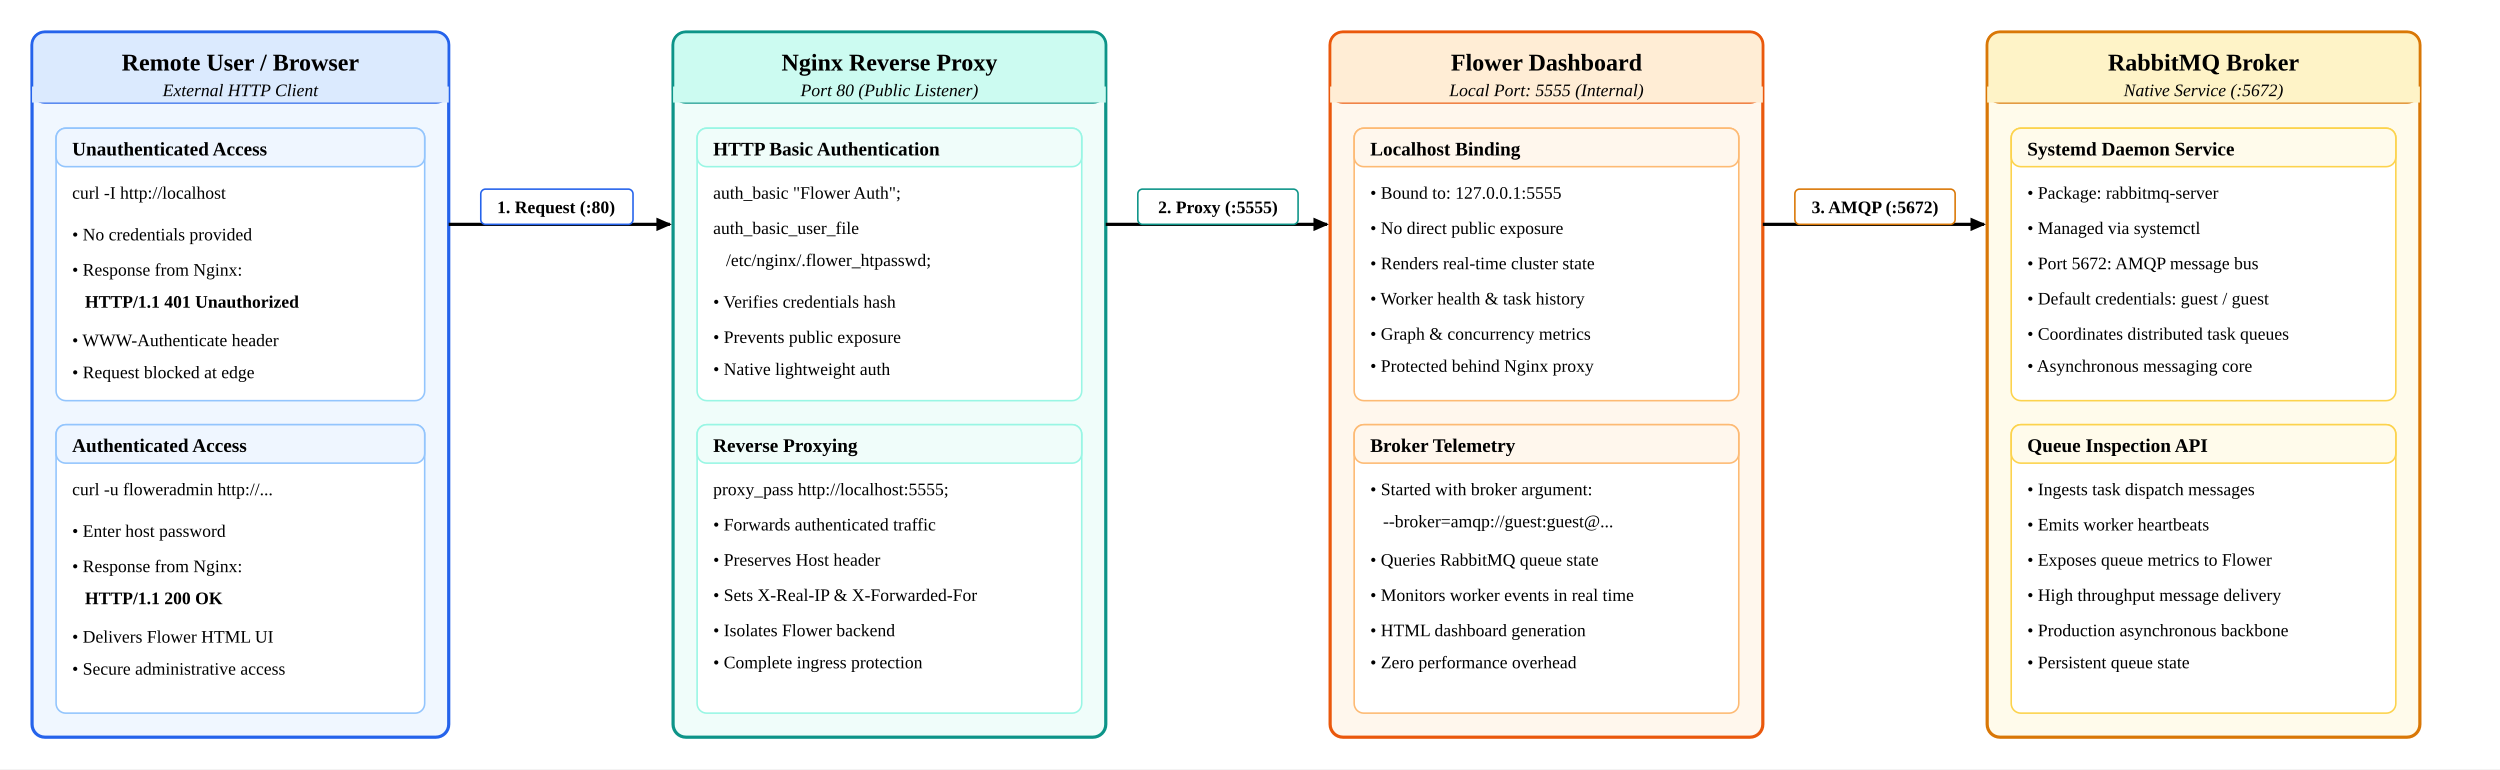
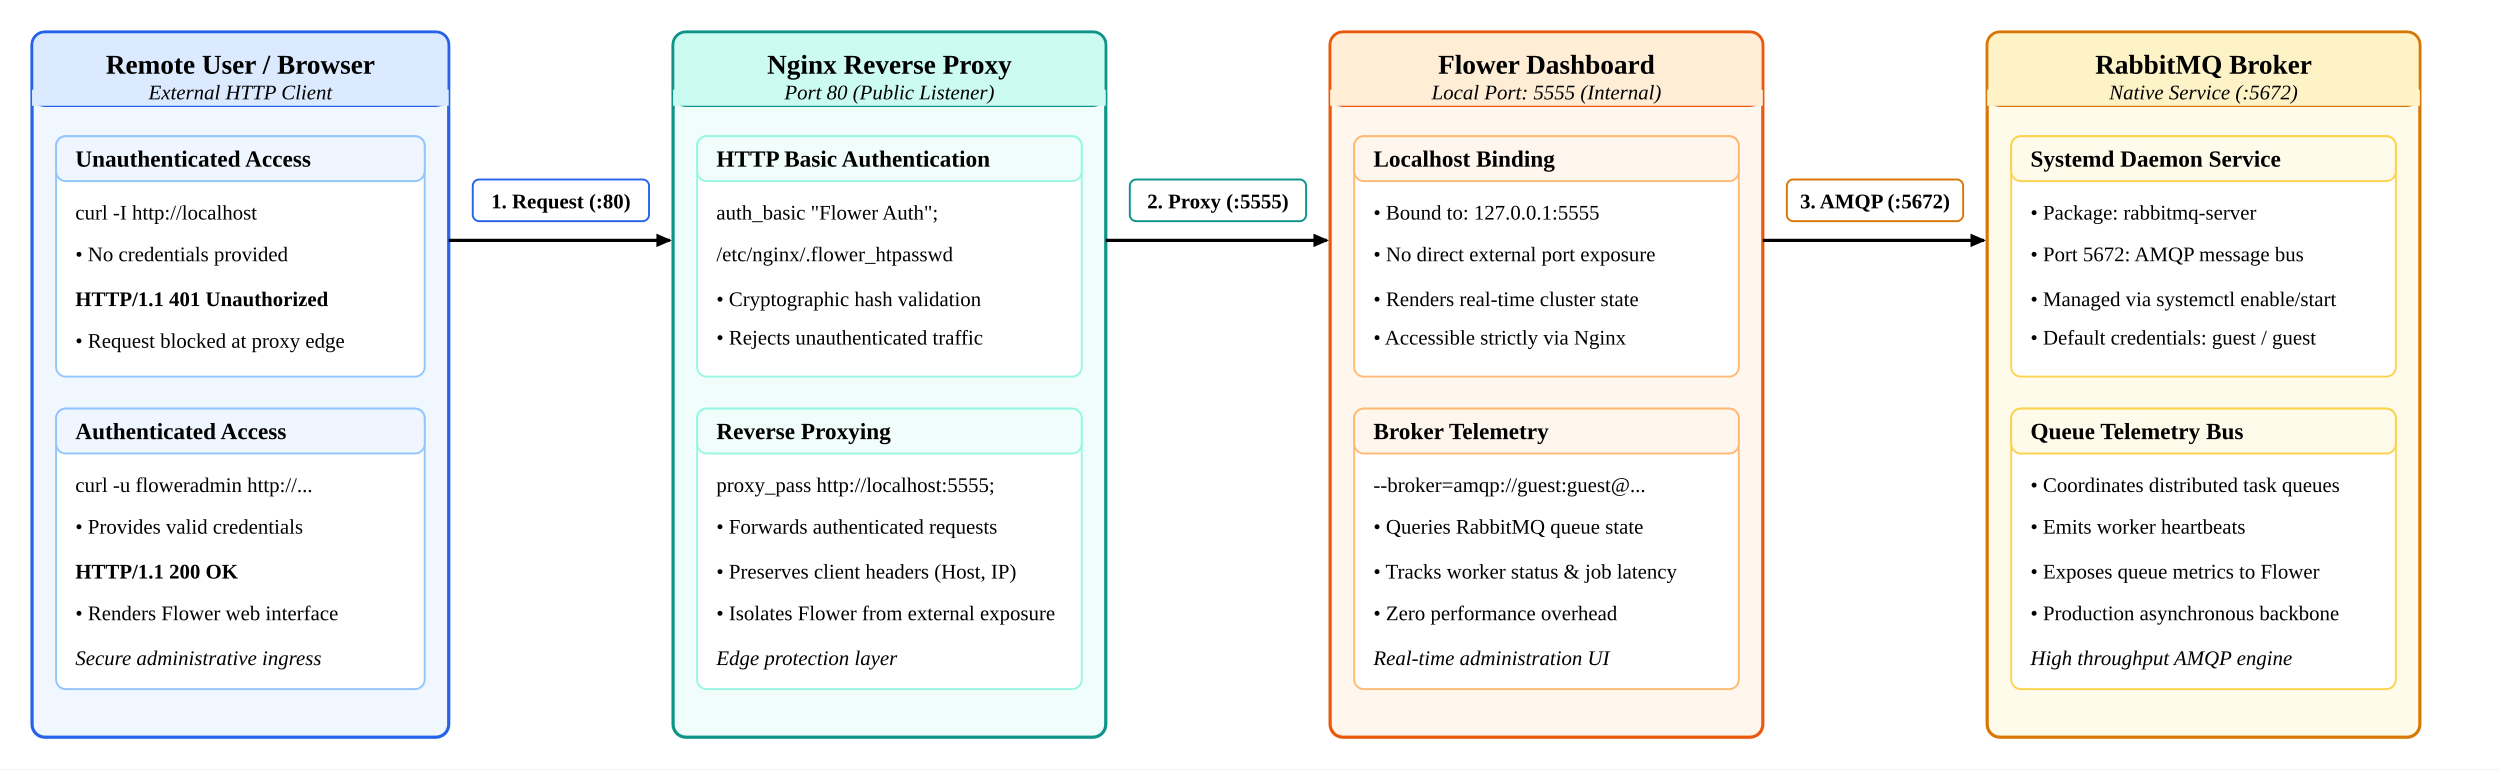
<svg xmlns="http://www.w3.org/2000/svg" viewBox="0 0 1560 480" width="1560" height="480">
  <defs>
    <style>
      text {
        font-family: "Times New Roman", Times, "Liberation Serif", serif;
        fill: #000000;
      }
      .title-text {
-         font-size: 15px;
+         font-size: 17px;
        font-weight: bold;
        fill: #000000;
      }
      .subtitle-text {
-         font-size: 11px;
+         font-size: 13px;
        font-style: italic;
        fill: #000000;
      }
      .section-heading {
-         font-size: 12px;
+         font-size: 14.5px;
        font-weight: bold;
        fill: #000000;
      }
      .code-font {
        font-family: "Times New Roman", Times, "Liberation Serif", serif;
-         font-size: 11px;
+         font-size: 13px;
        fill: #000000;
      }
      .body-text {
-         font-size: 11px;
+         font-size: 13px;
        fill: #000000;
      }
      .arrow-label {
-         font-size: 11px;
+         font-size: 13px;
        font-weight: bold;
        fill: #000000;
      }
      .arrow-sub {
-         font-size: 10px;
+         font-size: 12px;
        font-style: italic;
        fill: #000000;
      }
      .flow-step-title {
-         font-size: 12px;
+         font-size: 13.5px;
        font-weight: bold;
        fill: #000000;
      }
      .flow-step-sub {
-         font-size: 11px;
+         font-size: 12px;
        font-style: italic;
        fill: #000000;
      }
    </style>
    <marker id="arr-black" viewBox="0 0 10 10" refX="7" refY="5" markerWidth="6" markerHeight="6" orient="auto-start-reverse">
      <path d="M 0 1.5 L 8 5 L 0 8.5 z" fill="#000000" />
    </marker>
  </defs>
  <rect width="100%" height="100%" fill="#ffffff" />
  <g transform="translate(20, 20)">
    <rect width="260" height="440" rx="8" fill="#f0f7ff" stroke="#2563eb" stroke-width="2" />
-     <rect width="260" height="44" rx="8" fill="#dbeafe" stroke="#2563eb" stroke-width="1.5" />
-     <rect y="34" width="260" height="10" fill="#dbeafe" />
-     <text x="130" y="24" text-anchor="middle" class="title-text">Remote User / Browser</text>
-     <text x="130" y="40" text-anchor="middle" class="subtitle-text">External HTTP Client</text>
-     <g transform="translate(15, 60)">
-       <rect width="230" height="170" rx="6" fill="#ffffff" stroke="#93c5fd" stroke-width="1" />
-       <rect width="230" height="24" rx="6" fill="#eff6ff" stroke="#93c5fd" stroke-width="1" />
-       <text x="10" y="17" class="section-heading">Unauthenticated Access</text>
-       <text x="10" y="44" class="code-font">curl -I http://localhost</text>
-       <text x="10" y="70" class="body-text">• No credentials provided</text>
-       <text x="10" y="92" class="body-text">• Response from Nginx:</text>
-       <text x="18" y="112" class="code-font" font-weight="bold">HTTP/1.1 401 Unauthorized</text>
-       <text x="10" y="136" class="body-text">• WWW-Authenticate header</text>
-       <text x="10" y="156" class="body-text">• Request blocked at edge</text>
+     <rect width="260" height="46" rx="8" fill="#dbeafe" stroke="#2563eb" stroke-width="1.5" />
+     <rect y="36" width="260" height="10" fill="#dbeafe" />
+     <text x="130" y="26" text-anchor="middle" class="title-text">Remote User / Browser</text>
+     <text x="130" y="42" text-anchor="middle" class="subtitle-text">External HTTP Client</text>
+     <g transform="translate(15, 65)">
+       <rect width="230" height="150" rx="6" fill="#ffffff" stroke="#93c5fd" stroke-width="1.2" />
+       <rect width="230" height="28" rx="6" fill="#eff6ff" stroke="#93c5fd" stroke-width="1.2" />
+       <text x="12" y="19" class="section-heading">Unauthenticated Access</text>
+       <text x="12" y="52" class="code-font">curl -I http://localhost</text>
+       <text x="12" y="78" class="body-text">• No credentials provided</text>
+       <text x="12" y="106" class="code-font" font-weight="bold">HTTP/1.1 401 Unauthorized</text>
+       <text x="12" y="132" class="body-text">• Request blocked at proxy edge</text>
    </g>
-     <g transform="translate(15, 245)">
-       <rect width="230" height="180" rx="6" fill="#ffffff" stroke="#93c5fd" stroke-width="1" />
-       <rect width="230" height="24" rx="6" fill="#eff6ff" stroke="#93c5fd" stroke-width="1" />
-       <text x="10" y="17" class="section-heading">Authenticated Access</text>
-       <text x="10" y="44" class="code-font">curl -u floweradmin http://...</text>
-       <text x="10" y="70" class="body-text">• Enter host password</text>
-       <text x="10" y="92" class="body-text">• Response from Nginx:</text>
-       <text x="18" y="112" class="code-font" font-weight="bold">HTTP/1.1 200 OK</text>
-       <text x="10" y="136" class="body-text">• Delivers Flower HTML UI</text>
-       <text x="10" y="156" class="body-text">• Secure administrative access</text>
+     <g transform="translate(15, 235)">
+       <rect width="230" height="175" rx="6" fill="#ffffff" stroke="#93c5fd" stroke-width="1.2" />
+       <rect width="230" height="28" rx="6" fill="#eff6ff" stroke="#93c5fd" stroke-width="1.2" />
+       <text x="12" y="19" class="section-heading">Authenticated Access</text>
+       <text x="12" y="52" class="code-font">curl -u floweradmin http://...</text>
+       <text x="12" y="78" class="body-text">• Provides valid credentials</text>
+       <text x="12" y="106" class="code-font" font-weight="bold">HTTP/1.1 200 OK</text>
+       <text x="12" y="132" class="body-text">• Renders Flower web interface</text>
+       <text x="12" y="160" class="subtitle-text">Secure administrative ingress</text>
    </g>
  </g>
  <g transform="translate(420, 20)">
    <rect width="270" height="440" rx="8" fill="#f0fdfa" stroke="#0d9488" stroke-width="2" />
-     <rect width="270" height="44" rx="8" fill="#ccfbf1" stroke="#0d9488" stroke-width="1.5" />
-     <rect y="34" width="270" height="10" fill="#ccfbf1" />
-     <text x="135" y="24" text-anchor="middle" class="title-text">Nginx Reverse Proxy</text>
-     <text x="135" y="40" text-anchor="middle" class="subtitle-text">Port 80 (Public Listener)</text>
-     <g transform="translate(15, 60)">
-       <rect width="240" height="170" rx="6" fill="#ffffff" stroke="#99f6e4" stroke-width="1" />
-       <rect width="240" height="24" rx="6" fill="#f0fdfa" stroke="#99f6e4" stroke-width="1" />
-       <text x="10" y="17" class="section-heading">HTTP Basic Authentication</text>
-       <text x="10" y="44" class="body-text">auth_basic "Flower Auth";</text>
-       <text x="10" y="66" class="body-text">auth_basic_user_file</text>
-       <text x="18" y="86" class="code-font">/etc/nginx/.flower_htpasswd;</text>
-       <text x="10" y="112" class="body-text">• Verifies credentials hash</text>
-       <text x="10" y="134" class="body-text">• Prevents public exposure</text>
-       <text x="10" y="154" class="body-text">• Native lightweight auth</text>
+     <rect width="270" height="46" rx="8" fill="#ccfbf1" stroke="#0d9488" stroke-width="1.5" />
+     <rect y="36" width="270" height="10" fill="#ccfbf1" />
+     <text x="135" y="26" text-anchor="middle" class="title-text">Nginx Reverse Proxy</text>
+     <text x="135" y="42" text-anchor="middle" class="subtitle-text">Port 80 (Public Listener)</text>
+     <g transform="translate(15, 65)">
+       <rect width="240" height="150" rx="6" fill="#ffffff" stroke="#99f6e4" stroke-width="1.2" />
+       <rect width="240" height="28" rx="6" fill="#f0fdfa" stroke="#99f6e4" stroke-width="1.2" />
+       <text x="12" y="19" class="section-heading">HTTP Basic Authentication</text>
+       <text x="12" y="52" class="code-font">auth_basic "Flower Auth";</text>
+       <text x="12" y="78" class="code-font">/etc/nginx/.flower_htpasswd</text>
+       <text x="12" y="106" class="body-text">• Cryptographic hash validation</text>
+       <text x="12" y="130" class="body-text">• Rejects unauthenticated traffic</text>
    </g>
-     <g transform="translate(15, 245)">
-       <rect width="240" height="180" rx="6" fill="#ffffff" stroke="#99f6e4" stroke-width="1" />
-       <rect width="240" height="24" rx="6" fill="#f0fdfa" stroke="#99f6e4" stroke-width="1" />
-       <text x="10" y="17" class="section-heading">Reverse Proxying</text>
-       <text x="10" y="44" class="body-text">proxy_pass http://localhost:5555;</text>
-       <text x="10" y="66" class="body-text">• Forwards authenticated traffic</text>
-       <text x="10" y="88" class="body-text">• Preserves Host header</text>
-       <text x="10" y="110" class="body-text">• Sets X-Real-IP &amp; X-Forwarded-For</text>
-       <text x="10" y="132" class="body-text">• Isolates Flower backend</text>
-       <text x="10" y="152" class="body-text">• Complete ingress protection</text>
+     <g transform="translate(15, 235)">
+       <rect width="240" height="175" rx="6" fill="#ffffff" stroke="#99f6e4" stroke-width="1.2" />
+       <rect width="240" height="28" rx="6" fill="#f0fdfa" stroke="#99f6e4" stroke-width="1.2" />
+       <text x="12" y="19" class="section-heading">Reverse Proxying</text>
+       <text x="12" y="52" class="code-font">proxy_pass http://localhost:5555;</text>
+       <text x="12" y="78" class="body-text">• Forwards authenticated requests</text>
+       <text x="12" y="106" class="body-text">• Preserves client headers (Host, IP)</text>
+       <text x="12" y="132" class="body-text">• Isolates Flower from external exposure</text>
+       <text x="12" y="160" class="subtitle-text">Edge protection layer</text>
    </g>
  </g>
  <g transform="translate(830, 20)">
    <rect width="270" height="440" rx="8" fill="#fff7ed" stroke="#ea580c" stroke-width="2" />
-     <rect width="270" height="44" rx="8" fill="#ffedd5" stroke="#ea580c" stroke-width="1.5" />
-     <rect y="34" width="270" height="10" fill="#ffedd5" />
-     <text x="135" y="24" text-anchor="middle" class="title-text">Flower Dashboard</text>
-     <text x="135" y="40" text-anchor="middle" class="subtitle-text">Local Port: 5555 (Internal)</text>
-     <g transform="translate(15, 60)">
-       <rect width="240" height="170" rx="6" fill="#ffffff" stroke="#fdba74" stroke-width="1" />
-       <rect width="240" height="24" rx="6" fill="#fff7ed" stroke="#fdba74" stroke-width="1" />
-       <text x="10" y="17" class="section-heading">Localhost Binding</text>
-       <text x="10" y="44" class="body-text">• Bound to: 127.0.0.1:5555</text>
-       <text x="10" y="66" class="body-text">• No direct public exposure</text>
-       <text x="10" y="88" class="body-text">• Renders real-time cluster state</text>
-       <text x="10" y="110" class="body-text">• Worker health &amp; task history</text>
-       <text x="10" y="132" class="body-text">• Graph &amp; concurrency metrics</text>
-       <text x="10" y="152" class="body-text">• Protected behind Nginx proxy</text>
+     <rect width="270" height="46" rx="8" fill="#ffedd5" stroke="#ea580c" stroke-width="1.5" />
+     <rect y="36" width="270" height="10" fill="#ffedd5" />
+     <text x="135" y="26" text-anchor="middle" class="title-text">Flower Dashboard</text>
+     <text x="135" y="42" text-anchor="middle" class="subtitle-text">Local Port: 5555 (Internal)</text>
+     <g transform="translate(15, 65)">
+       <rect width="240" height="150" rx="6" fill="#ffffff" stroke="#fdba74" stroke-width="1.2" />
+       <rect width="240" height="28" rx="6" fill="#fff7ed" stroke="#fdba74" stroke-width="1.2" />
+       <text x="12" y="19" class="section-heading">Localhost Binding</text>
+       <text x="12" y="52" class="body-text">• Bound to: 127.0.0.1:5555</text>
+       <text x="12" y="78" class="body-text">• No direct external port exposure</text>
+       <text x="12" y="106" class="body-text">• Renders real-time cluster state</text>
+       <text x="12" y="130" class="body-text">• Accessible strictly via Nginx</text>
    </g>
-     <g transform="translate(15, 245)">
-       <rect width="240" height="180" rx="6" fill="#ffffff" stroke="#fdba74" stroke-width="1" />
-       <rect width="240" height="24" rx="6" fill="#fff7ed" stroke="#fdba74" stroke-width="1" />
-       <text x="10" y="17" class="section-heading">Broker Telemetry</text>
-       <text x="10" y="44" class="body-text">• Started with broker argument:</text>
-       <text x="18" y="64" class="code-font">--broker=amqp://guest:guest@...</text>
-       <text x="10" y="88" class="body-text">• Queries RabbitMQ queue state</text>
-       <text x="10" y="110" class="body-text">• Monitors worker events in real time</text>
-       <text x="10" y="132" class="body-text">• HTML dashboard generation</text>
-       <text x="10" y="152" class="body-text">• Zero performance overhead</text>
+     <g transform="translate(15, 235)">
+       <rect width="240" height="175" rx="6" fill="#ffffff" stroke="#fdba74" stroke-width="1.2" />
+       <rect width="240" height="28" rx="6" fill="#fff7ed" stroke="#fdba74" stroke-width="1.2" />
+       <text x="12" y="19" class="section-heading">Broker Telemetry</text>
+       <text x="12" y="52" class="code-font">--broker=amqp://guest:guest@...</text>
+       <text x="12" y="78" class="body-text">• Queries RabbitMQ queue state</text>
+       <text x="12" y="106" class="body-text">• Tracks worker status &amp; job latency</text>
+       <text x="12" y="132" class="body-text">• Zero performance overhead</text>
+       <text x="12" y="160" class="subtitle-text">Real-time administration UI</text>
    </g>
  </g>
  <g transform="translate(1240, 20)">
    <rect width="270" height="440" rx="8" fill="#fffbeb" stroke="#d97706" stroke-width="2" />
-     <rect width="270" height="44" rx="8" fill="#fef3c7" stroke="#d97706" stroke-width="1.5" />
-     <rect y="34" width="270" height="10" fill="#fef3c7" />
-     <text x="135" y="24" text-anchor="middle" class="title-text">RabbitMQ Broker</text>
-     <text x="135" y="40" text-anchor="middle" class="subtitle-text">Native Service (:5672)</text>
-     <g transform="translate(15, 60)">
-       <rect width="240" height="170" rx="6" fill="#ffffff" stroke="#fcd34d" stroke-width="1" />
-       <rect width="240" height="24" rx="6" fill="#fffbeb" stroke="#fcd34d" stroke-width="1" />
-       <text x="10" y="17" class="section-heading">Systemd Daemon Service</text>
-       <text x="10" y="44" class="body-text">• Package: rabbitmq-server</text>
-       <text x="10" y="66" class="body-text">• Managed via systemctl</text>
-       <text x="10" y="88" class="body-text">• Port 5672: AMQP message bus</text>
-       <text x="10" y="110" class="body-text">• Default credentials: guest / guest</text>
-       <text x="10" y="132" class="body-text">• Coordinates distributed task queues</text>
-       <text x="10" y="152" class="body-text">• Asynchronous messaging core</text>
+     <rect width="270" height="46" rx="8" fill="#fef3c7" stroke="#d97706" stroke-width="1.5" />
+     <rect y="36" width="270" height="10" fill="#fef3c7" />
+     <text x="135" y="26" text-anchor="middle" class="title-text">RabbitMQ Broker</text>
+     <text x="135" y="42" text-anchor="middle" class="subtitle-text">Native Service (:5672)</text>
+     <g transform="translate(15, 65)">
+       <rect width="240" height="150" rx="6" fill="#ffffff" stroke="#fcd34d" stroke-width="1.2" />
+       <rect width="240" height="28" rx="6" fill="#fffbeb" stroke="#fcd34d" stroke-width="1.2" />
+       <text x="12" y="19" class="section-heading">Systemd Daemon Service</text>
+       <text x="12" y="52" class="body-text">• Package: rabbitmq-server</text>
+       <text x="12" y="78" class="body-text">• Port 5672: AMQP message bus</text>
+       <text x="12" y="106" class="body-text">• Managed via systemctl enable/start</text>
+       <text x="12" y="130" class="body-text">• Default credentials: guest / guest</text>
    </g>
-     <g transform="translate(15, 245)">
-       <rect width="240" height="180" rx="6" fill="#ffffff" stroke="#fcd34d" stroke-width="1" />
-       <rect width="240" height="24" rx="6" fill="#fffbeb" stroke="#fcd34d" stroke-width="1" />
-       <text x="10" y="17" class="section-heading">Queue Inspection API</text>
-       <text x="10" y="44" class="body-text">• Ingests task dispatch messages</text>
-       <text x="10" y="66" class="body-text">• Emits worker heartbeats</text>
-       <text x="10" y="88" class="body-text">• Exposes queue metrics to Flower</text>
-       <text x="10" y="110" class="body-text">• High throughput message delivery</text>
-       <text x="10" y="132" class="body-text">• Production asynchronous backbone</text>
-       <text x="10" y="152" class="body-text">• Persistent queue state</text>
+     <g transform="translate(15, 235)">
+       <rect width="240" height="175" rx="6" fill="#ffffff" stroke="#fcd34d" stroke-width="1.2" />
+       <rect width="240" height="28" rx="6" fill="#fffbeb" stroke="#fcd34d" stroke-width="1.2" />
+       <text x="12" y="19" class="section-heading">Queue Telemetry Bus</text>
+       <text x="12" y="52" class="body-text">• Coordinates distributed task queues</text>
+       <text x="12" y="78" class="body-text">• Emits worker heartbeats</text>
+       <text x="12" y="106" class="body-text">• Exposes queue metrics to Flower</text>
+       <text x="12" y="132" class="body-text">• Production asynchronous backbone</text>
+       <text x="12" y="160" class="subtitle-text">High throughput AMQP engine</text>
    </g>
  </g>
-   <line x1="280" y1="140" x2="418" y2="140" stroke="#000000" stroke-width="2" marker-end="url(#arr-black)" />
-   <rect x="300" y="118" width="95" height="22" rx="3" fill="#ffffff" stroke="#2563eb" stroke-width="1" />
-   <text x="347" y="133" text-anchor="middle" class="arrow-label">1. Request (:80)</text>
-   <line x1="690" y1="140" x2="828" y2="140" stroke="#000000" stroke-width="2" marker-end="url(#arr-black)" />
-   <rect x="710" y="118" width="100" height="22" rx="3" fill="#ffffff" stroke="#0d9488" stroke-width="1" />
-   <text x="760" y="133" text-anchor="middle" class="arrow-label">2. Proxy (:5555)</text>
-   <line x1="1100" y1="140" x2="1238" y2="140" stroke="#000000" stroke-width="2" marker-end="url(#arr-black)" />
-   <rect x="1120" y="118" width="100" height="22" rx="3" fill="#ffffff" stroke="#d97706" stroke-width="1" />
-   <text x="1170" y="133" text-anchor="middle" class="arrow-label">3. AMQP (:5672)</text>
+   <rect x="295" y="112" width="110" height="26" rx="4" fill="#ffffff" stroke="#2563eb" stroke-width="1.2" />
+   <text x="350" y="130" text-anchor="middle" class="arrow-label">1. Request (:80)</text>
+   <line x1="280" y1="150" x2="418" y2="150" stroke="#000000" stroke-width="2" marker-end="url(#arr-black)" />
+   <rect x="705" y="112" width="110" height="26" rx="4" fill="#ffffff" stroke="#0d9488" stroke-width="1.2" />
+   <text x="760" y="130" text-anchor="middle" class="arrow-label">2. Proxy (:5555)</text>
+   <line x1="690" y1="150" x2="828" y2="150" stroke="#000000" stroke-width="2" marker-end="url(#arr-black)" />
+   <rect x="1115" y="112" width="110" height="26" rx="4" fill="#ffffff" stroke="#d97706" stroke-width="1.2" />
+   <text x="1170" y="130" text-anchor="middle" class="arrow-label">3. AMQP (:5672)</text>
+   <line x1="1100" y1="150" x2="1238" y2="150" stroke="#000000" stroke-width="2" marker-end="url(#arr-black)" />
</svg>
